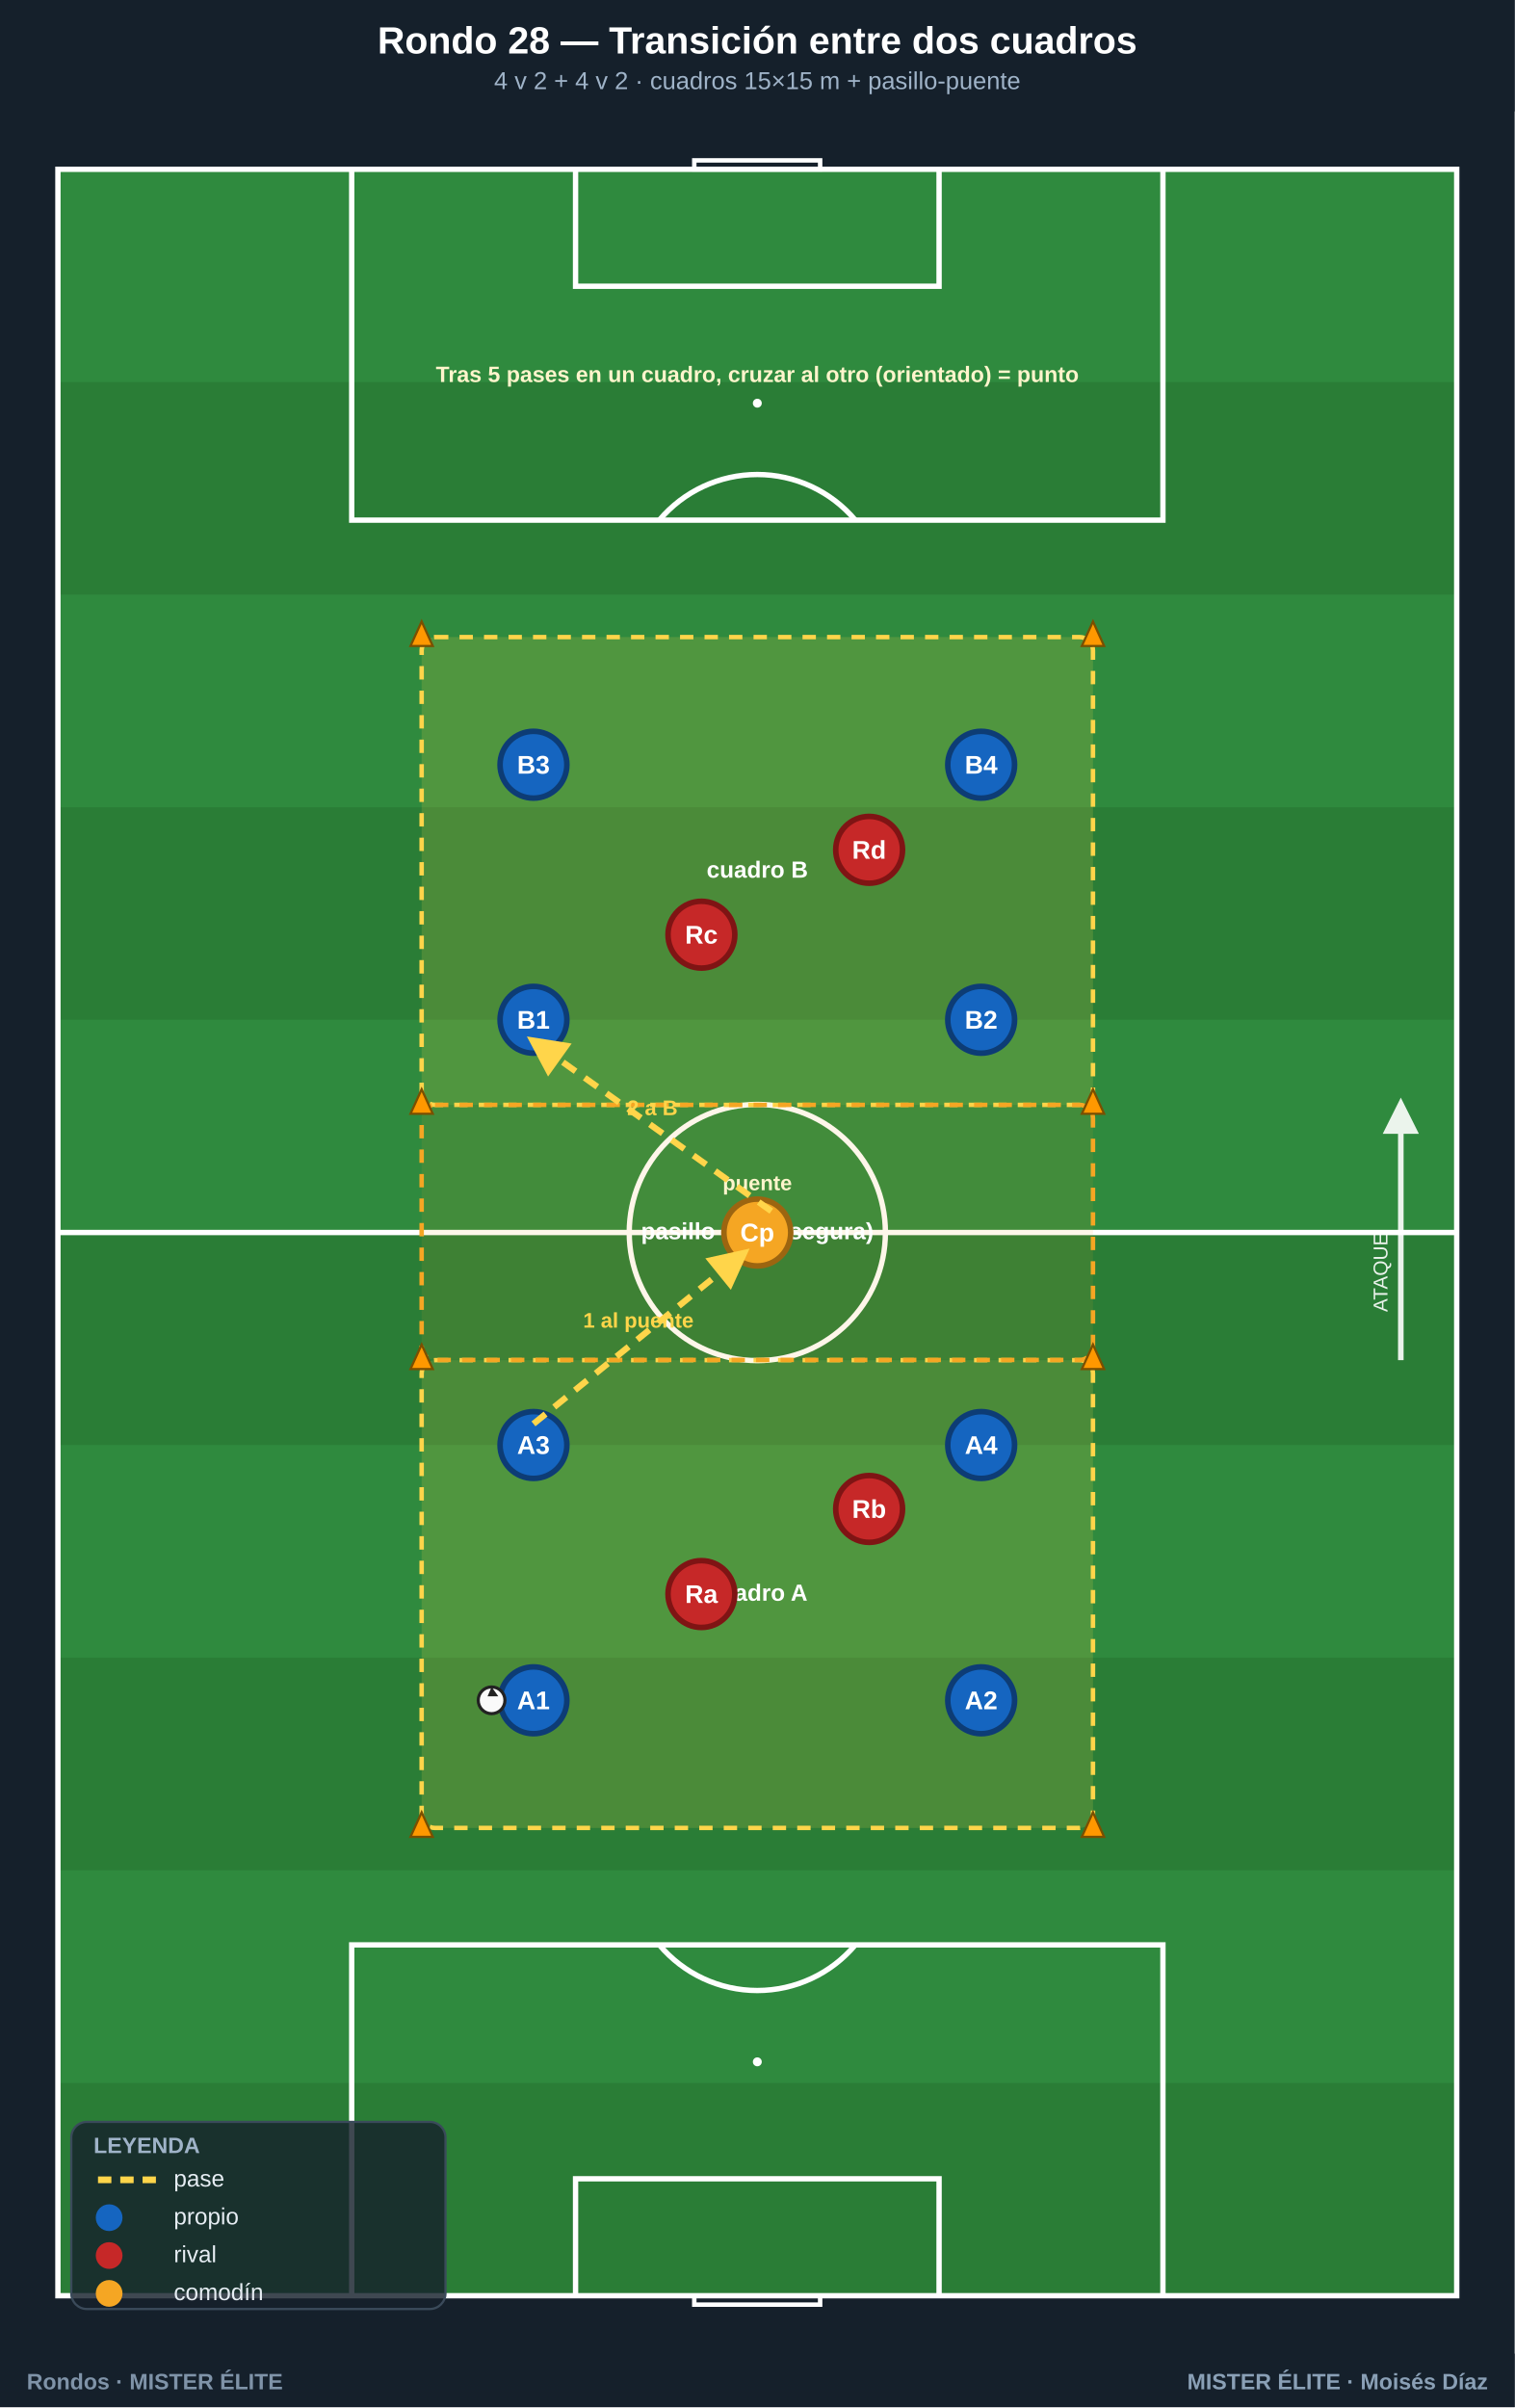
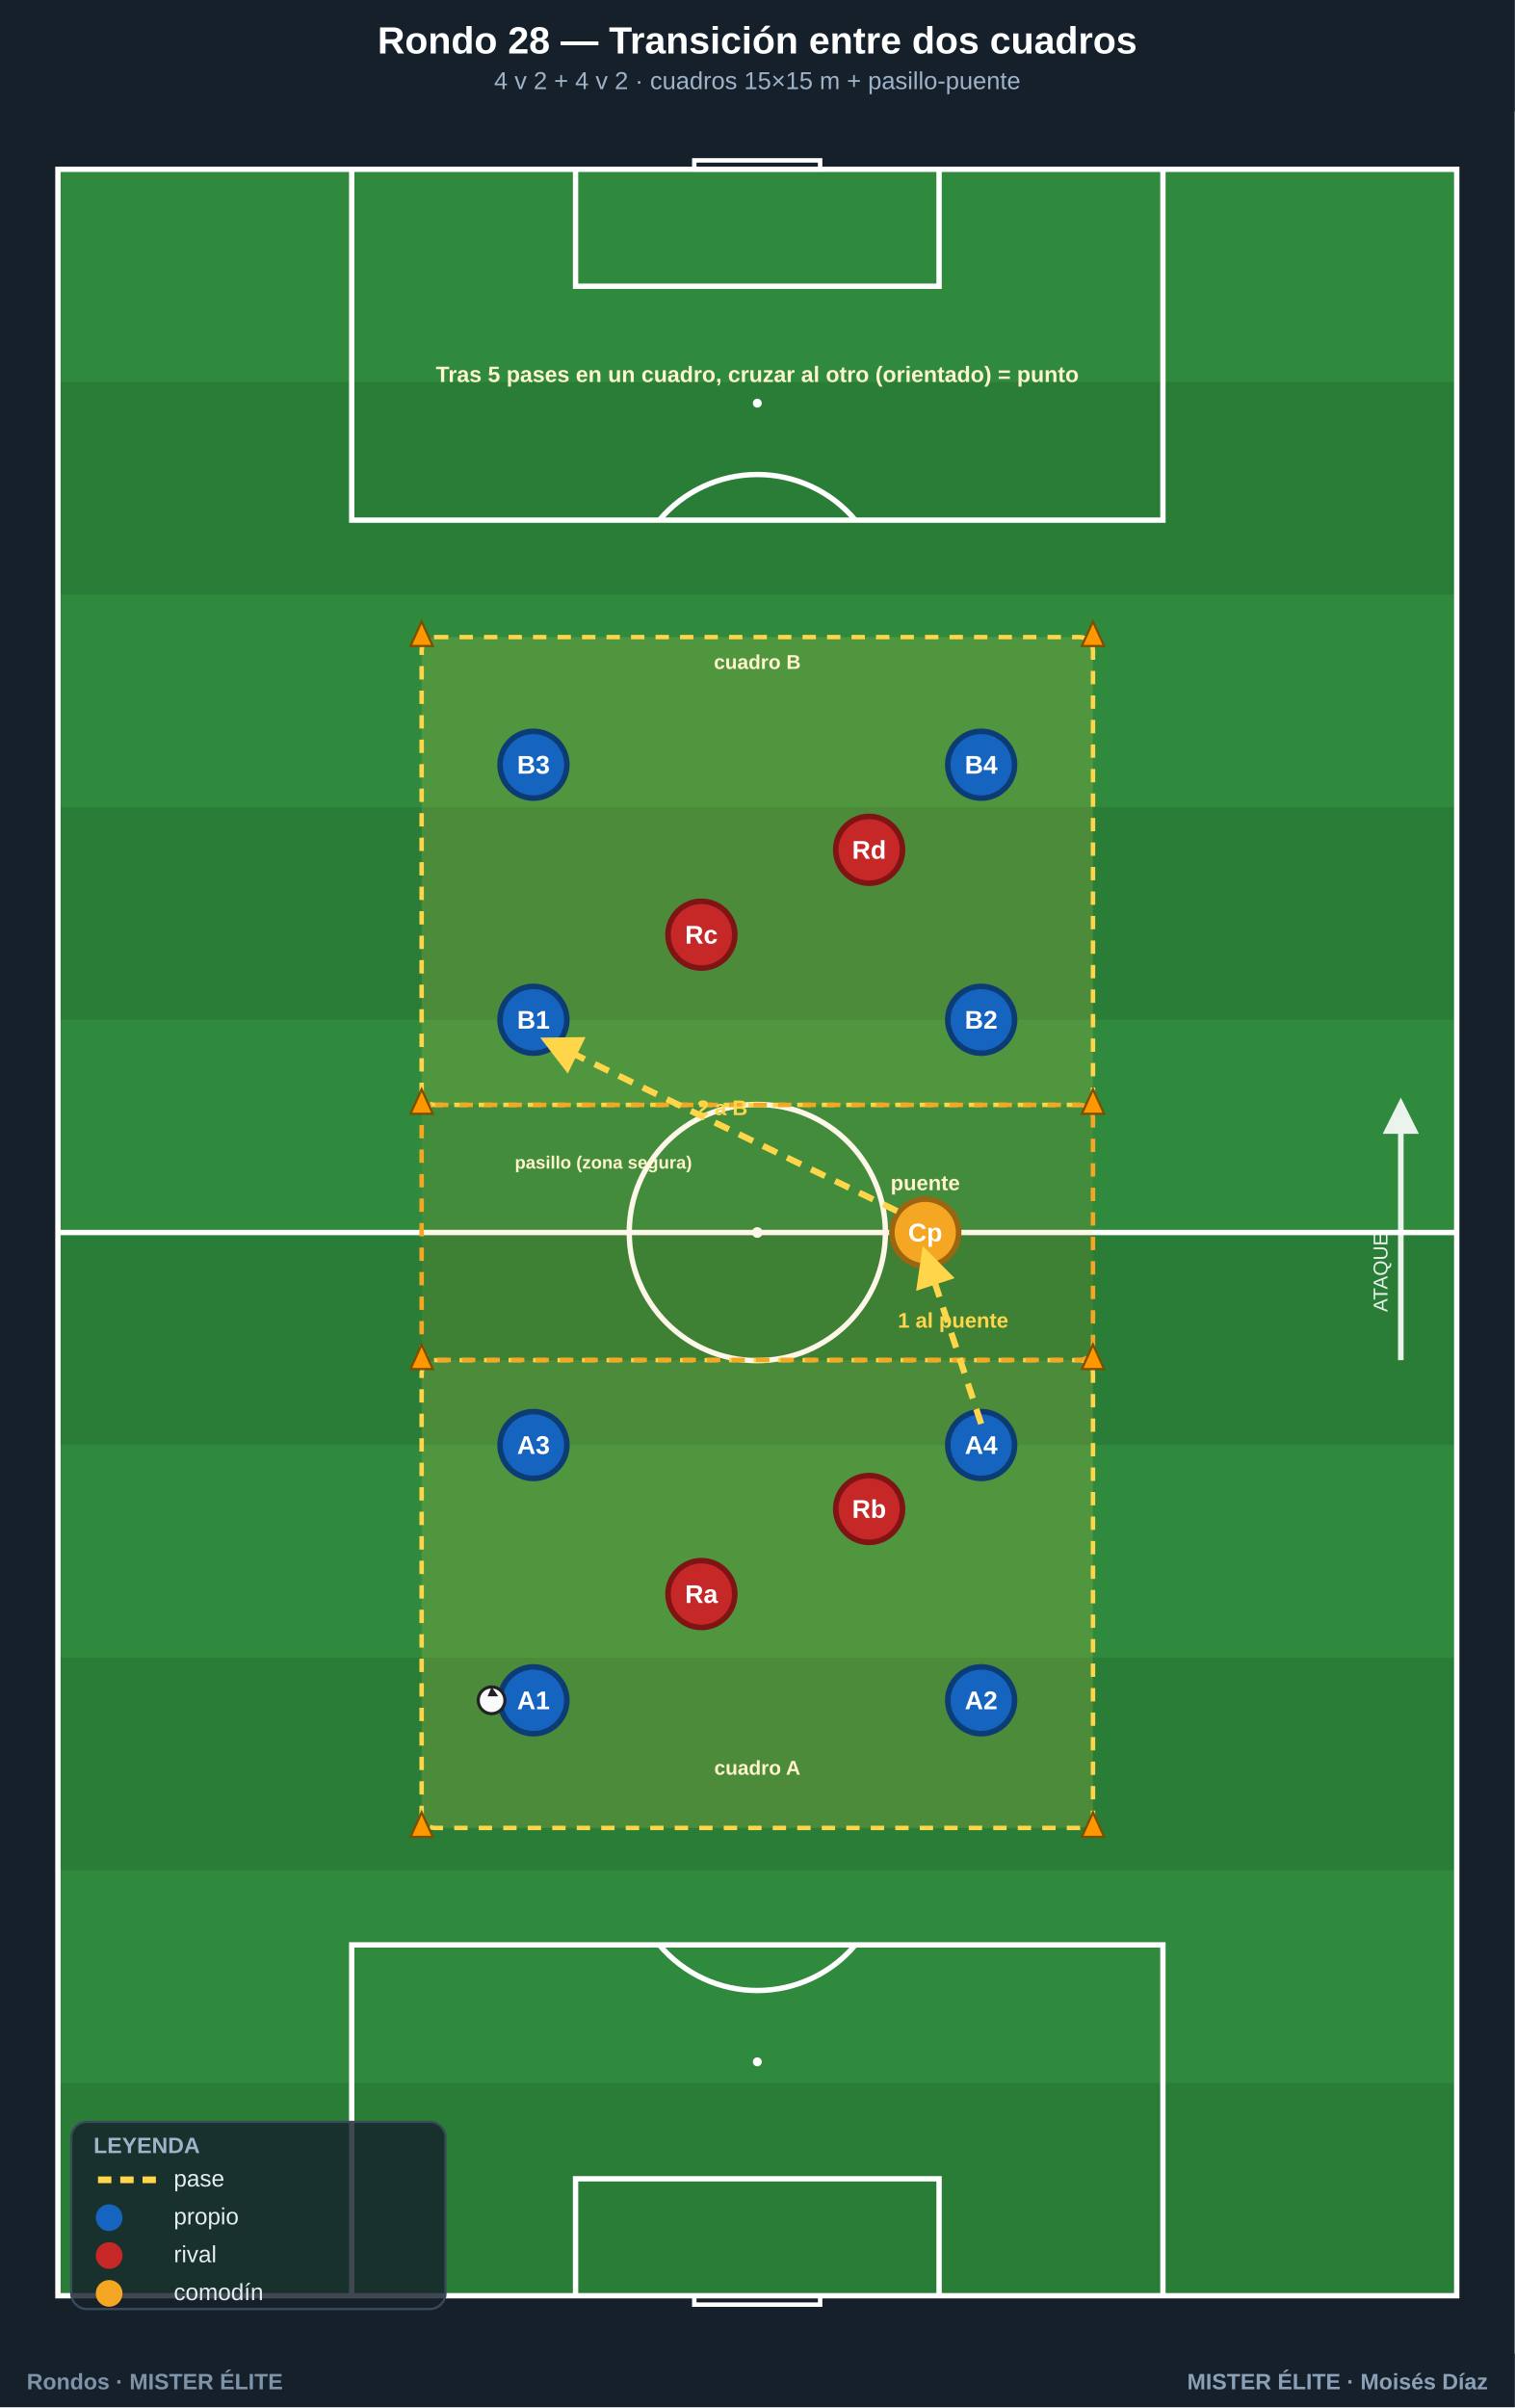
<svg xmlns="http://www.w3.org/2000/svg" viewBox="0 0 680 1081" width="680" height="1081" font-family="Segoe UI,Arial,sans-serif">
  <defs>
    <linearGradient id="sky" x1="0" y1="0" x2="0" y2="1">
      <stop offset="0" stop-color="#2f8a3e" />
      <stop offset="1" stop-color="#2b8139" />
    </linearGradient>
    <marker id="ah_pass" viewBox="0 0 10 10" refX="8" refY="5" markerWidth="6.5" markerHeight="6.5" orient="auto-start-reverse">
      <path d="M0,0 L10,5 L0,10 z" fill="#ffd54a" />
    </marker>
    <marker id="ah_run" viewBox="0 0 10 10" refX="8" refY="5" markerWidth="6.5" markerHeight="6.5" orient="auto-start-reverse">
      <path d="M0,0 L10,5 L0,10 z" fill="#ffffff" />
    </marker>
    <marker id="ah_drive" viewBox="0 0 10 10" refX="8" refY="5" markerWidth="6.5" markerHeight="6.5" orient="auto-start-reverse">
      <path d="M0,0 L10,5 L0,10 z" fill="#7ee0ff" />
    </marker>
    <marker id="ah_white" viewBox="0 0 10 10" refX="8" refY="5" markerWidth="6.5" markerHeight="6.5" orient="auto-start-reverse">
      <path d="M0,0 L10,5 L0,10 z" fill="#ffffff" />
    </marker>
  </defs>
  <rect x="0.0" y="0.0" width="680.0" height="1080.6" fill="#15202b" />
  <rect x="26.0" y="76.0" width="628.0" height="96.0" fill="#2f8a3e" />
  <rect x="26.0" y="171.5" width="628.0" height="96.0" fill="#2a7d36" />
  <rect x="26.0" y="266.9" width="628.0" height="96.0" fill="#2f8a3e" />
  <rect x="26.0" y="362.4" width="628.0" height="96.0" fill="#2a7d36" />
  <rect x="26.0" y="457.8" width="628.0" height="96.0" fill="#2f8a3e" />
  <rect x="26.0" y="553.3" width="628.0" height="96.0" fill="#2a7d36" />
  <rect x="26.0" y="648.7" width="628.0" height="96.0" fill="#2f8a3e" />
  <rect x="26.0" y="744.2" width="628.0" height="96.0" fill="#2a7d36" />
  <rect x="26.0" y="839.6" width="628.0" height="96.0" fill="#2f8a3e" />
  <rect x="26.0" y="935.1" width="628.0" height="96.0" fill="#2a7d36" />
  <rect x="26.0" y="76.0" width="628.0" height="954.6" fill="none" stroke="#ffffff" stroke-width="2.4" />
  <line x1="26.0" y1="553.3" x2="654.0" y2="553.3" stroke="#ffffff" stroke-width="2.4" opacity="1" />
  <circle cx="340.0" cy="553.3" r="57.5" fill="none" stroke="#ffffff" stroke-width="2.4" />
  <circle cx="340.0" cy="553.3" r="2.4" fill="#ffffff" />
  <path d="M157.9,76.0 L157.9,233.5 L522.1,233.5 L522.1,76.0" fill="none" stroke="#ffffff" stroke-width="2.4" />
  <path d="M258.4,76.0 L258.4,128.5 L421.6,128.5 L421.6,76.0" fill="none" stroke="#ffffff" stroke-width="2.4" />
  <circle cx="340.0" cy="181.0" r="2.0" fill="#ffffff" />
  <rect x="311.7" y="72.0" width="56.5" height="4" fill="none" stroke="#ffffff" stroke-width="2" />
  <path d="M296.0,233.5 A57.5,57.5 0 0 1 384.0,233.5" fill="none" stroke="#ffffff" stroke-width="2.4" />
  <path d="M157.9,1030.6 L157.9,873.1 L522.1,873.1 L522.1,1030.6" fill="none" stroke="#ffffff" stroke-width="2.4" />
  <path d="M258.4,1030.6 L258.4,978.1 L421.6,978.1 L421.6,1030.6" fill="none" stroke="#ffffff" stroke-width="2.4" />
  <circle cx="340.0" cy="925.6" r="2.0" fill="#ffffff" />
  <rect x="311.7" y="1030.6" width="56.5" height="4" fill="none" stroke="#ffffff" stroke-width="2" />
  <path d="M296.0,873.1 A57.5,57.5 0 0 0 384.0,873.1" fill="none" stroke="#ffffff" stroke-width="2.4" />
  <rect x="0.0" y="0.0" width="680.0" height="50.0" fill="#15202b" />
  <text x="340.0" y="24.0" font-family="Segoe UI,Arial,sans-serif" font-size="17" font-weight="800" fill="#ffffff" text-anchor="middle">Rondo 28 — Transición entre dos cuadros</text>
  <text x="340.0" y="40.0" font-family="Segoe UI,Arial,sans-serif" font-size="11" font-weight="500" fill="#9fb3c8" text-anchor="middle">4 v 2 + 4 v 2 · cuadros 15×15 m + pasillo-puente</text>
  <rect x="0.0" y="1056.6" width="680.0" height="24.0" fill="#15202b" />
  <text x="668.0" y="1072.6" font-family="Segoe UI,Arial,sans-serif" font-size="10" font-weight="700" fill="#8aa0b6" text-anchor="end">MISTER ÉLITE · Moisés Díaz</text>
  <text x="12.0" y="1072.6" font-family="Segoe UI,Arial,sans-serif" font-size="10" font-weight="600" fill="#7f93a8" text-anchor="start">Rondos · MISTER ÉLITE</text>
  <g opacity="0.9">
    <line x1="628.9" y1="610.6" x2="628.9" y2="496.0" stroke="#ffffff" stroke-width="2.5" marker-end="url(#ah_white)" />
    <text x="622.9" y="553.3" font-family="Segoe UI,Arial" font-size="9" fill="#ffffff" text-anchor="end" transform="rotate(-90 622.9 553.3)">ATAQUE</text>
  </g>
  <rect x="189.3" y="610.6" width="301.4" height="210.0" rx="6" fill="#ffd54a" fill-opacity="0.16" stroke="#ffd54a" stroke-width="2" stroke-dasharray="6 5" />
-   <text x="340.0" y="718.6" font-family="Segoe UI,Arial,sans-serif" font-size="10.5" font-weight="700" fill="#fff" text-anchor="middle">cuadro A</text>
  <rect x="189.3" y="286.0" width="301.4" height="210.0" rx="6" fill="#ffd54a" fill-opacity="0.16" stroke="#ffd54a" stroke-width="2" stroke-dasharray="6 5" />
-   <text x="340.0" y="394.0" font-family="Segoe UI,Arial,sans-serif" font-size="10.5" font-weight="700" fill="#fff" text-anchor="middle">cuadro B</text>
  <rect x="189.3" y="496.0" width="301.4" height="114.5" rx="6" fill="#f5a623" fill-opacity="0.1" stroke="#f5a623" stroke-width="2" stroke-dasharray="6 5" />
-   <text x="340.0" y="556.3" font-family="Segoe UI,Arial,sans-serif" font-size="10.5" font-weight="700" fill="#fff" text-anchor="middle">pasillo (zona segura)</text>
+   <text x="340.0" y="796.7" font-family="Segoe UI,Arial,sans-serif" font-size="9" font-weight="600" fill="#fff5cc" text-anchor="middle">cuadro A</text>
+   <text x="340.0" y="300.3" font-family="Segoe UI,Arial,sans-serif" font-size="9" font-weight="600" fill="#fff5cc" text-anchor="middle">cuadro B</text>
+   <text x="270.9" y="524.6" font-family="Segoe UI,Arial,sans-serif" font-size="8" font-weight="600" fill="#fff5cc" text-anchor="middle">pasillo (zona segura)</text>
  <path d="M189.3,813.6 l5,11 l-10,0 z" fill="#ff9800" stroke="#7a4f00" stroke-width="1" />
  <path d="M490.7,813.6 l5,11 l-10,0 z" fill="#ff9800" stroke="#7a4f00" stroke-width="1" />
  <path d="M189.3,603.6 l5,11 l-10,0 z" fill="#ff9800" stroke="#7a4f00" stroke-width="1" />
  <path d="M490.7,603.6 l5,11 l-10,0 z" fill="#ff9800" stroke="#7a4f00" stroke-width="1" />
  <path d="M189.3,489.0 l5,11 l-10,0 z" fill="#ff9800" stroke="#7a4f00" stroke-width="1" />
  <path d="M490.7,489.0 l5,11 l-10,0 z" fill="#ff9800" stroke="#7a4f00" stroke-width="1" />
  <path d="M189.3,279.0 l5,11 l-10,0 z" fill="#ff9800" stroke="#7a4f00" stroke-width="1" />
  <path d="M490.7,279.0 l5,11 l-10,0 z" fill="#ff9800" stroke="#7a4f00" stroke-width="1" />
  <g>
-     <circle cx="340.0" cy="553.3" r="15" fill="#f5a623" stroke="#9c6510" stroke-width="2.5" />
-     <text x="340.0" y="557.3" font-family="Segoe UI,Arial" font-size="11.5" font-weight="800" fill="#fff" text-anchor="middle">Cp</text>
+     <circle cx="415.4" cy="553.3" r="15" fill="#f5a623" stroke="#9c6510" stroke-width="2.5" />
+     <text x="415.4" y="557.3" font-family="Segoe UI,Arial" font-size="11.5" font-weight="800" fill="#fff" text-anchor="middle">Cp</text>
  </g>
-   <text x="340.0" y="534.3" font-family="Segoe UI,Arial,sans-serif" font-size="9.5" font-weight="600" fill="#fff5cc" text-anchor="middle">puente</text>
+   <text x="415.4" y="534.3" font-family="Segoe UI,Arial,sans-serif" font-size="9.5" font-weight="600" fill="#fff5cc" text-anchor="middle">puente</text>
  <g>
    <circle cx="239.5" cy="763.3" r="15" fill="#1565c0" stroke="#0d3c75" stroke-width="2.5" />
    <text x="239.5" y="767.3" font-family="Segoe UI,Arial" font-size="11.5" font-weight="800" fill="#fff" text-anchor="middle">A1</text>
  </g>
  <circle cx="220.7" cy="763.3" r="6.0" fill="#fafafa" stroke="#222" stroke-width="1.4" />
  <path d="M220.7,757.3 l3.0,4.2 l-4.8,0 z" fill="#222" />
  <g>
    <circle cx="440.5" cy="763.3" r="15" fill="#1565c0" stroke="#0d3c75" stroke-width="2.5" />
    <text x="440.5" y="767.3" font-family="Segoe UI,Arial" font-size="11.5" font-weight="800" fill="#fff" text-anchor="middle">A2</text>
  </g>
  <g>
    <circle cx="239.5" cy="648.7" r="15" fill="#1565c0" stroke="#0d3c75" stroke-width="2.5" />
    <text x="239.5" y="652.7" font-family="Segoe UI,Arial" font-size="11.5" font-weight="800" fill="#fff" text-anchor="middle">A3</text>
  </g>
  <g>
    <circle cx="440.5" cy="648.7" r="15" fill="#1565c0" stroke="#0d3c75" stroke-width="2.5" />
    <text x="440.5" y="652.7" font-family="Segoe UI,Arial" font-size="11.5" font-weight="800" fill="#fff" text-anchor="middle">A4</text>
  </g>
  <g>
    <circle cx="314.9" cy="715.6" r="15" fill="#c62828" stroke="#7f1414" stroke-width="2.5" />
    <text x="314.9" y="719.6" font-family="Segoe UI,Arial" font-size="11.5" font-weight="800" fill="#fff" text-anchor="middle">Ra</text>
  </g>
  <g>
    <circle cx="390.2" cy="677.4" r="15" fill="#c62828" stroke="#7f1414" stroke-width="2.5" />
    <text x="390.2" y="681.4" font-family="Segoe UI,Arial" font-size="11.5" font-weight="800" fill="#fff" text-anchor="middle">Rb</text>
  </g>
  <g>
    <circle cx="239.5" cy="457.8" r="15" fill="#1565c0" stroke="#0d3c75" stroke-width="2.5" />
    <text x="239.5" y="461.8" font-family="Segoe UI,Arial" font-size="11.5" font-weight="800" fill="#fff" text-anchor="middle">B1</text>
  </g>
  <g>
    <circle cx="440.5" cy="457.8" r="15" fill="#1565c0" stroke="#0d3c75" stroke-width="2.5" />
    <text x="440.5" y="461.8" font-family="Segoe UI,Arial" font-size="11.5" font-weight="800" fill="#fff" text-anchor="middle">B2</text>
  </g>
  <g>
    <circle cx="239.5" cy="343.3" r="15" fill="#1565c0" stroke="#0d3c75" stroke-width="2.5" />
    <text x="239.5" y="347.3" font-family="Segoe UI,Arial" font-size="11.5" font-weight="800" fill="#fff" text-anchor="middle">B3</text>
  </g>
  <g>
    <circle cx="440.5" cy="343.3" r="15" fill="#1565c0" stroke="#0d3c75" stroke-width="2.5" />
    <text x="440.5" y="347.3" font-family="Segoe UI,Arial" font-size="11.5" font-weight="800" fill="#fff" text-anchor="middle">B4</text>
  </g>
  <g>
    <circle cx="314.9" cy="419.6" r="15" fill="#c62828" stroke="#7f1414" stroke-width="2.5" />
    <text x="314.9" y="423.6" font-family="Segoe UI,Arial" font-size="11.5" font-weight="800" fill="#fff" text-anchor="middle">Rc</text>
  </g>
  <g>
    <circle cx="390.2" cy="381.5" r="15" fill="#c62828" stroke="#7f1414" stroke-width="2.5" />
    <text x="390.2" y="385.5" font-family="Segoe UI,Arial" font-size="11.5" font-weight="800" fill="#fff" text-anchor="middle">Rd</text>
  </g>
-   <line x1="239.5" y1="639.2" x2="333.7" y2="562.8" stroke="#ffd54a" stroke-width="2.8" stroke-dasharray="7 5" marker-end="url(#ah_pass)" />
-   <text x="286.6" y="596.0" font-family="Segoe UI,Arial,sans-serif" font-size="9.5" font-weight="700" fill="#ffd54a" text-anchor="middle">1 al puente</text>
-   <line x1="346.3" y1="543.7" x2="239.5" y2="467.4" stroke="#ffd54a" stroke-width="2.8" stroke-dasharray="7 5" marker-end="url(#ah_pass)" />
-   <text x="292.9" y="500.6" font-family="Segoe UI,Arial,sans-serif" font-size="9.5" font-weight="700" fill="#ffd54a" text-anchor="middle">2 a B</text>
+   <line x1="440.5" y1="639.2" x2="415.4" y2="562.8" stroke="#ffd54a" stroke-width="2.8" stroke-dasharray="7 5" marker-end="url(#ah_pass)" />
+   <text x="427.9" y="596.0" font-family="Segoe UI,Arial,sans-serif" font-size="9.5" font-weight="700" fill="#ffd54a" text-anchor="middle">1 al puente</text>
+   <line x1="402.8" y1="543.7" x2="245.8" y2="467.4" stroke="#ffd54a" stroke-width="2.8" stroke-dasharray="7 5" marker-end="url(#ah_pass)" />
+   <text x="324.3" y="500.6" font-family="Segoe UI,Arial,sans-serif" font-size="9.5" font-weight="700" fill="#ffd54a" text-anchor="middle">2 a B</text>
  <text x="340.0" y="171.5" font-family="Segoe UI,Arial,sans-serif" font-size="10" font-weight="600" fill="#fff5cc" text-anchor="middle">Tras 5 pases en un cuadro, cruzar al otro (orientado) = punto</text>
  <g>
    <rect x="32" y="952.56" width="168" height="84" rx="7" fill="#15202b" fill-opacity="0.82" stroke="#3a4a5a" stroke-width="1" />
    <text x="42" y="966.56" font-family="Segoe UI,Arial" font-size="10" font-weight="800" fill="#9fb3c8">LEYENDA</text>
    <line x1="44" y1="978.56" x2="70" y2="978.56" stroke="#ffd54a" stroke-width="3" stroke-dasharray="6 4" />
    <text x="78" y="981.56" font-family="Segoe UI,Arial" font-size="10.5" fill="#e6edf3">pase</text>
    <circle cx="49" cy="995.56" r="6" fill="#1565c0" />
    <text x="78" y="998.56" font-family="Segoe UI,Arial" font-size="10.5" fill="#e6edf3">propio</text>
    <circle cx="49" cy="1012.56" r="6" fill="#c62828" />
    <text x="78" y="1015.56" font-family="Segoe UI,Arial" font-size="10.5" fill="#e6edf3">rival</text>
    <circle cx="49" cy="1029.56" r="6" fill="#f5a623" />
    <text x="78" y="1032.56" font-family="Segoe UI,Arial" font-size="10.5" fill="#e6edf3">comodín</text>
  </g>
</svg>
